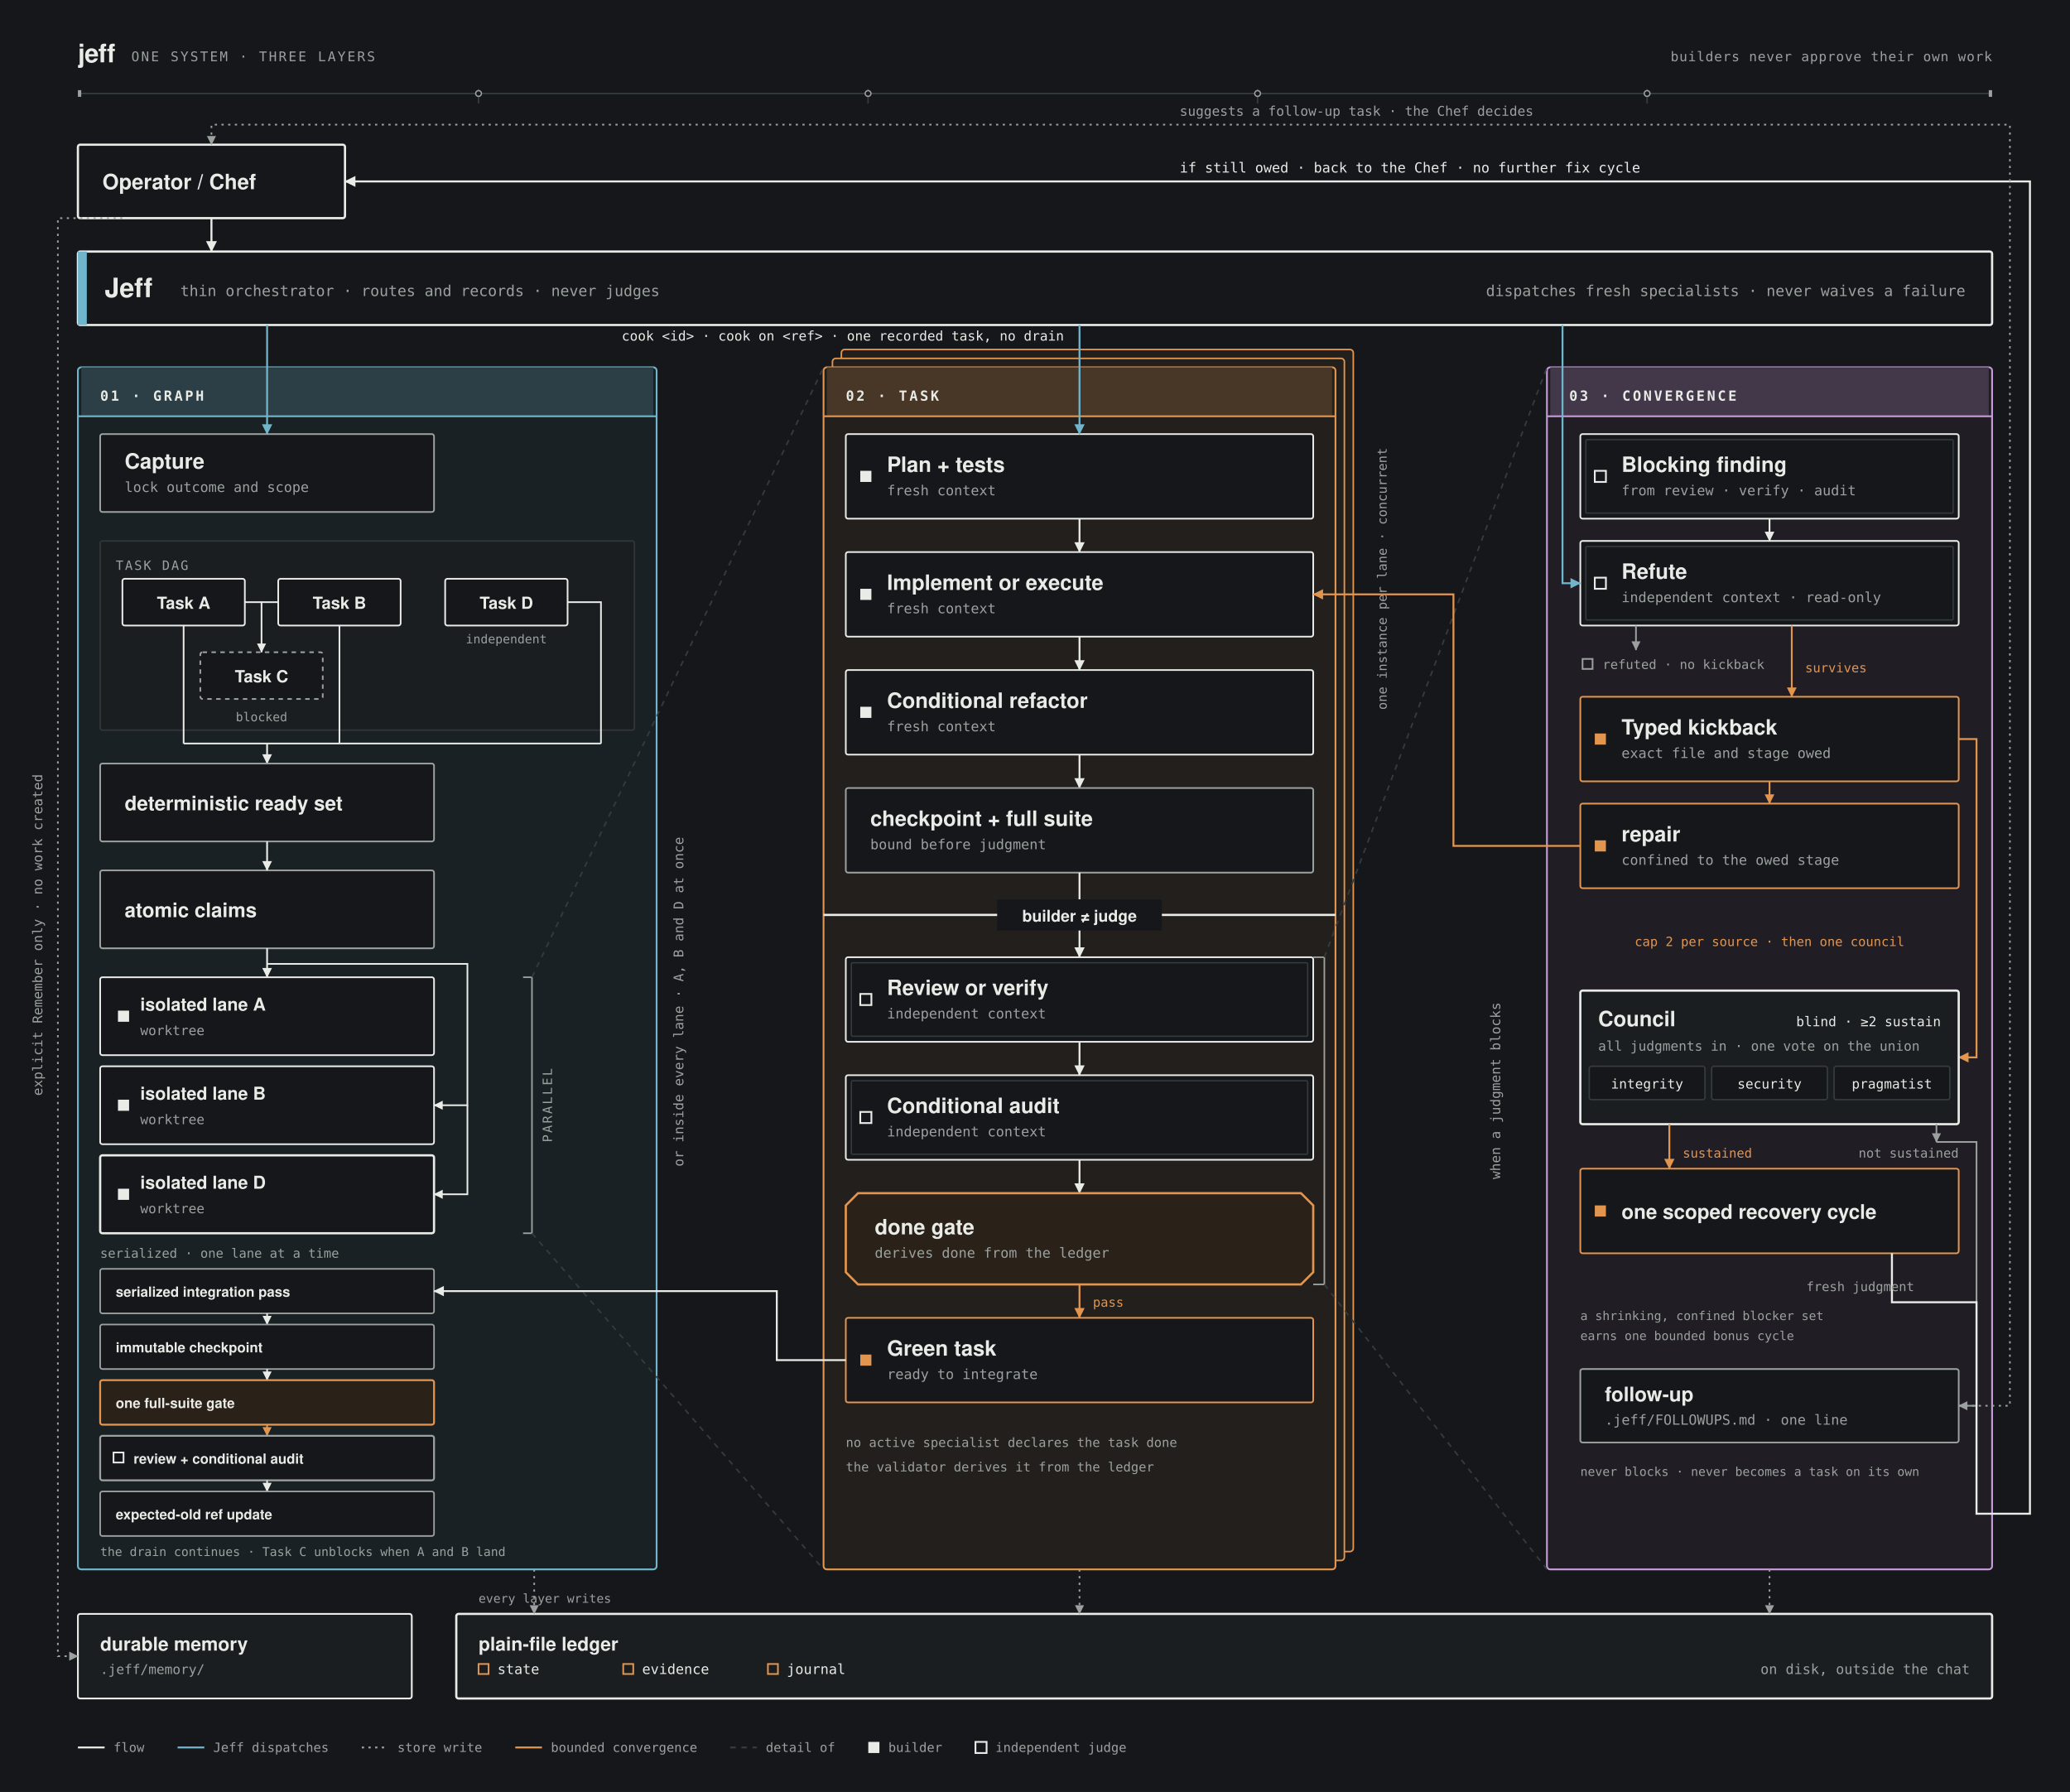
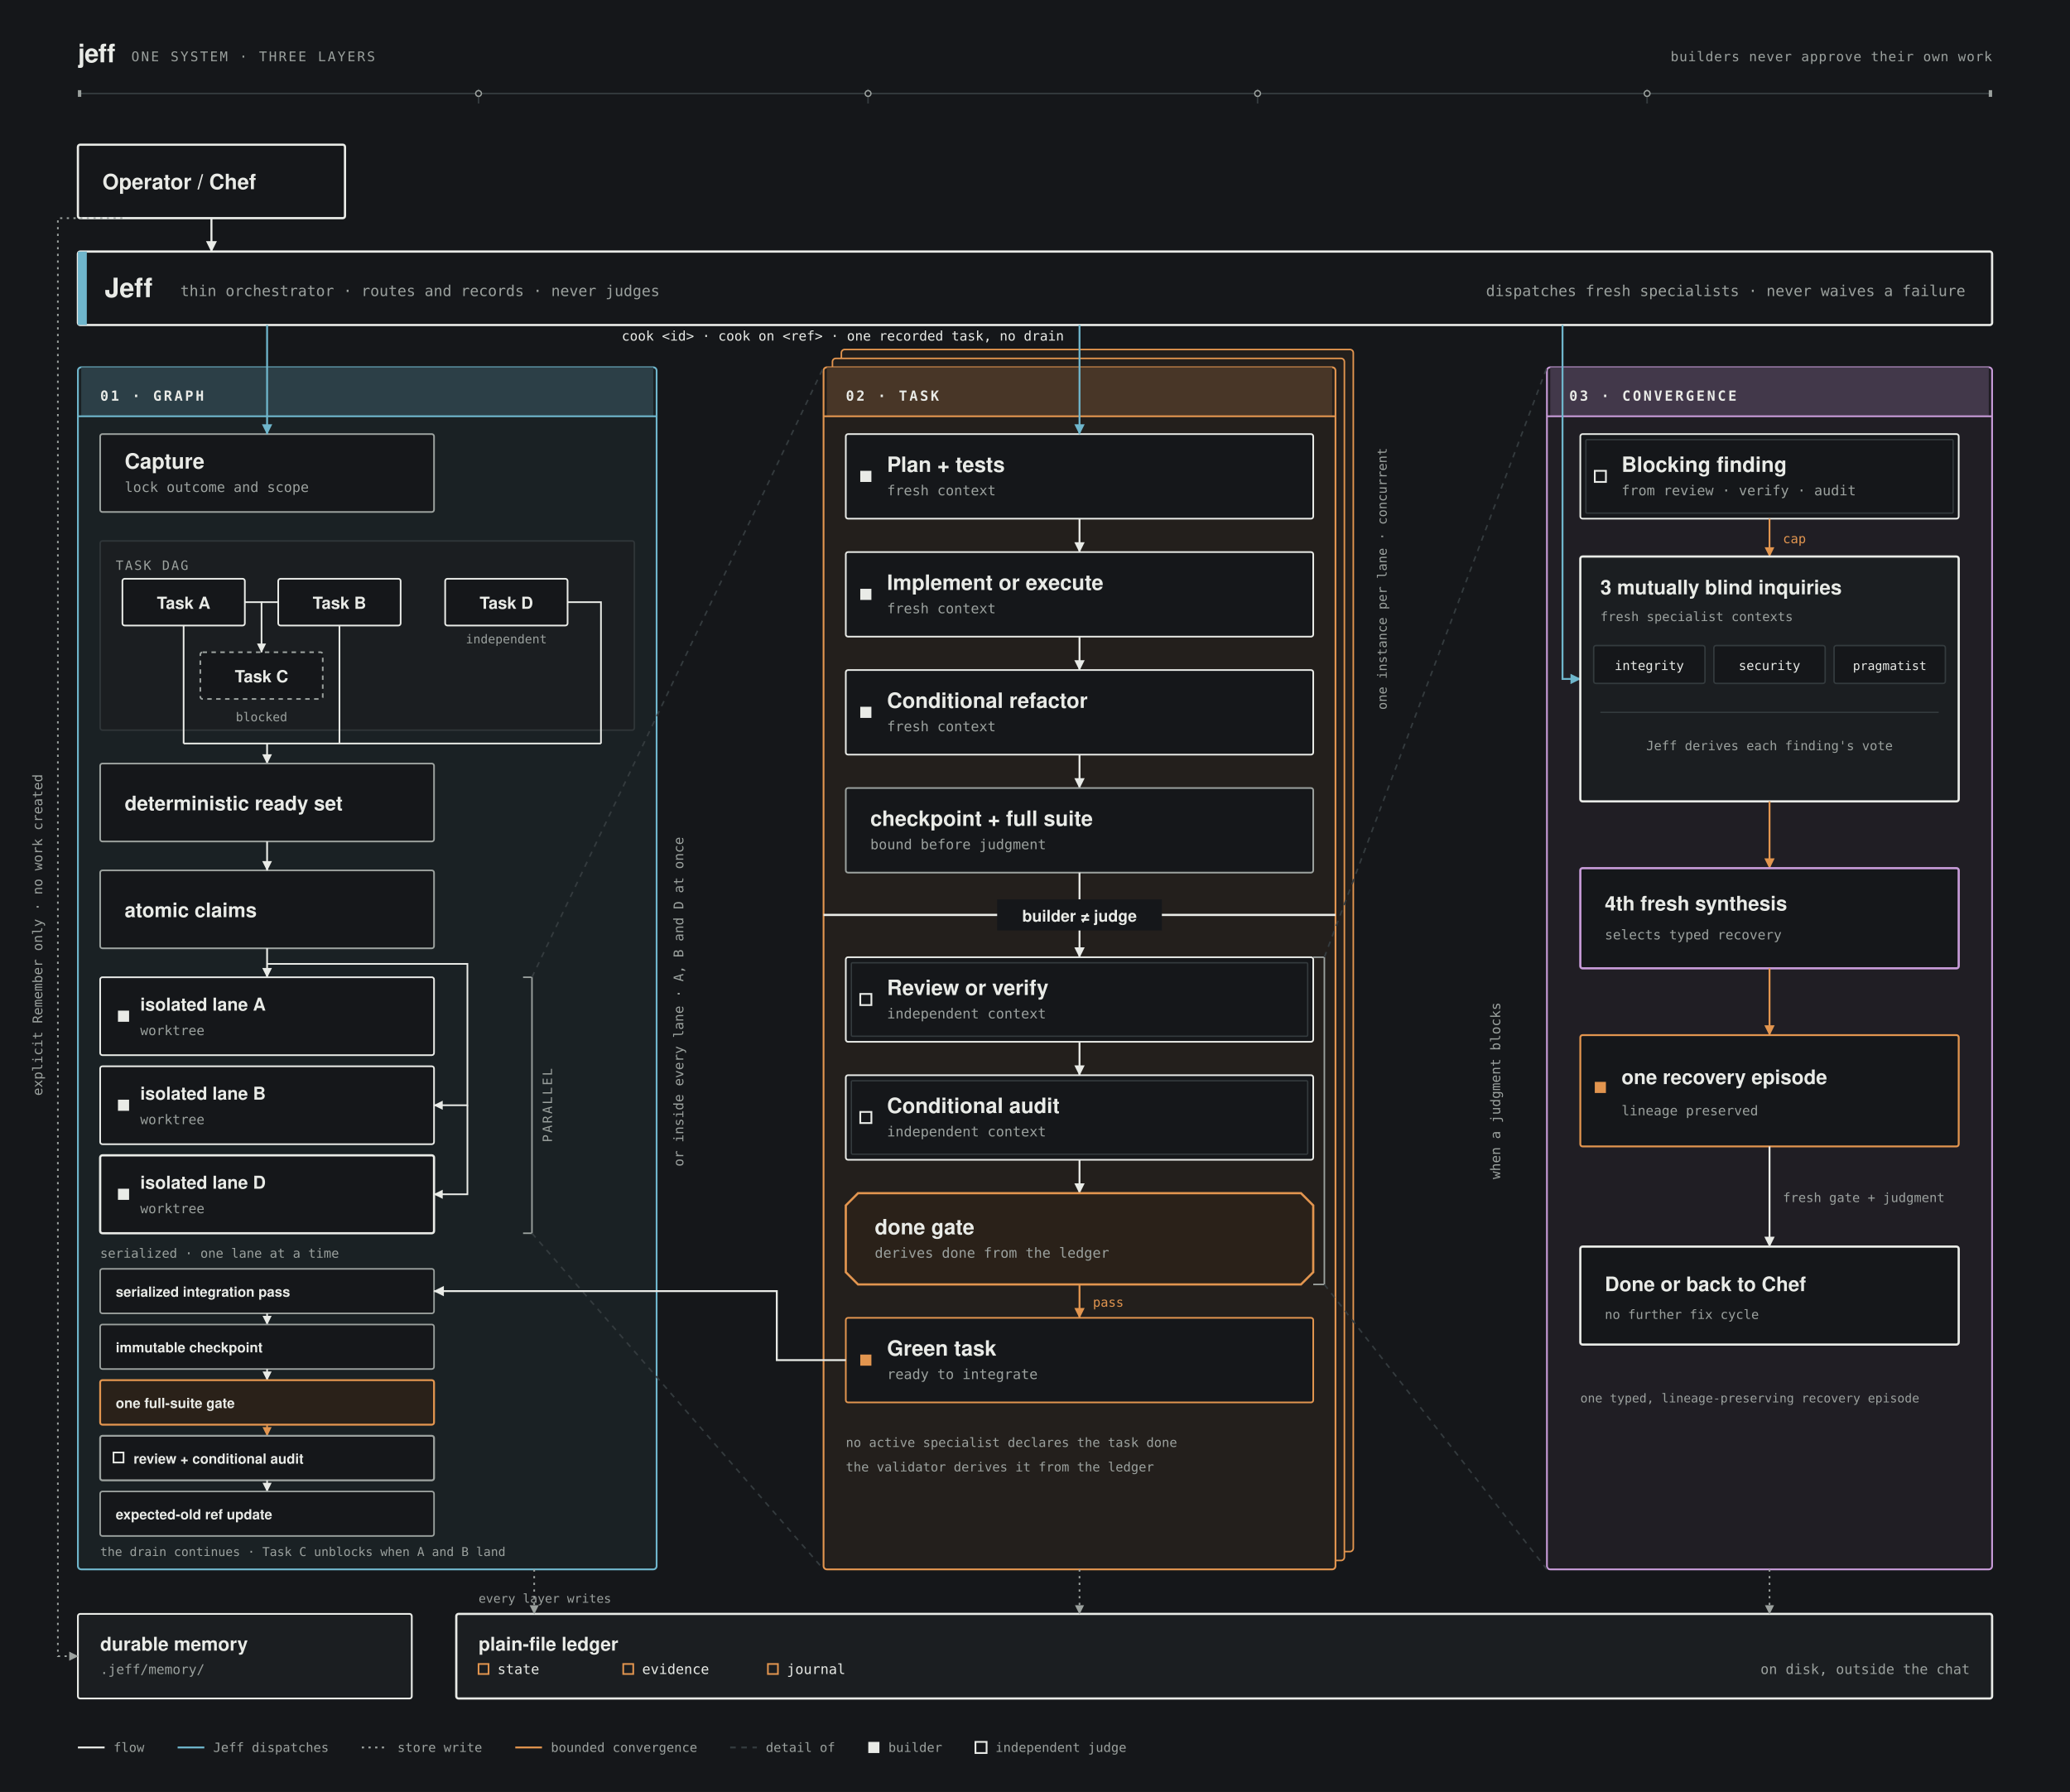
- <svg xmlns="http://www.w3.org/2000/svg" width="1860" height="1610" viewBox="0 0 1860 1610" role="img" aria-label="jeff, one system in three layers. Left: the graph layer drains a task DAG (A and B unblock C, D independent) into a deterministic ready set, atomic claims and three isolated worktree lanes, then a serialized integration pass, immutable checkpoint, one full-suite gate, review with conditional audit and an expected-old ref update. Middle, shown as a detail of one lane: the task loop runs plan and tests, implement or execute, conditional refactor, a checkpoint-bound full suite, then review or verify and conditional audit across the builder-judge boundary, into a done gate and a green task. Right, shown as a detail of the judgment stations: a contested blocking finding is refuted, survivors become a typed kickback and a confined repair, two kickbacks per source arm one blind council, and a sustained finding earns one scoped recovery cycle before fresh judgment either completes the task or returns unresolved work to the operator. Jeff routes every layer, the plain-file ledger records every layer, and durable memory is written only on an explicit Remember.">
+ <svg xmlns="http://www.w3.org/2000/svg" width="1860" height="1610" viewBox="0 0 1860 1610" role="img" aria-label="jeff, one system in three layers. Left: the graph layer drains a task DAG (A and B unblock C, D independent) into a deterministic ready set, atomic claims and three isolated worktree lanes, then a serialized integration pass, immutable checkpoint, one full-suite gate, review with conditional audit and an expected-old ref update. Middle, shown as a detail of one lane: the task loop runs plan and tests, implement or execute, conditional refactor, a checkpoint-bound full suite, then review or verify and conditional audit across the builder-judge boundary, into a done gate and a green task. Right, shown as a detail of the judgment stations: a cap dispatches three mutually blind inquiry specialists, Jeff deterministically derives each finding's vote result, a fourth fresh synthesis specialist selects typed recovery, and one lineage-preserving recovery episode returns through a fresh gate and judgment before done or return to the Chef. Jeff routes every layer, the plain-file ledger records every layer, and durable memory is written only on an explicit Remember.">
  <defs>
    <marker id="a-ink" viewBox="0 0 10 10" refX="8.5" refY="5" markerWidth="6.5" markerHeight="6.5" orient="auto-start-reverse">
      <path d="M0.5 0.8 L9 5 L0.5 9.2 Z" fill="#E9EBE7" />
    </marker>
    <marker id="a-steel" viewBox="0 0 10 10" refX="8.5" refY="5" markerWidth="6.5" markerHeight="6.5" orient="auto-start-reverse">
      <path d="M0.5 0.8 L9 5 L0.5 9.2 Z" fill="#9BA19E" />
    </marker>
    <marker id="a-acc" viewBox="0 0 10 10" refX="8.5" refY="5" markerWidth="6.5" markerHeight="6.5" orient="auto-start-reverse">
      <path d="M0.5 0.8 L9 5 L0.5 9.2 Z" fill="#E2954F" />
    </marker>
  </defs>
  <rect width="1860" height="1610" fill="#15171A" />
  <defs>
    <marker id="a-disp" viewBox="0 0 10 10" refX="8.5" refY="5" markerWidth="6.5" markerHeight="6.5" orient="auto-start-reverse">
      <path d="M0.5 0.8 L9 5 L0.5 9.2 Z" fill="#6FB6CC" />
    </marker>
  </defs>
  <text x="70" y="56" font-family="'Helvetica Neue', Helvetica, Arial, sans-serif" font-size="23" fill="#E9EBE7" font-weight="700" letter-spacing="-0.4">jeff</text>
  <text x="118" y="55" font-family="ui-monospace, 'SF Mono', Menlo, Consolas, 'DejaVu Sans Mono', monospace" font-size="12" fill="#9BA19E" letter-spacing="1.6">ONE SYSTEM · THREE LAYERS</text>
  <text x="1790" y="55" font-family="ui-monospace, 'SF Mono', Menlo, Consolas, 'DejaVu Sans Mono', monospace" font-size="12" fill="#9BA19E" letter-spacing="0.6" text-anchor="end">builders never approve their own work</text>
  <path d="M70 84 L1790 84" fill="none" stroke="#343B3E" stroke-width="1.4" />
  <rect x="70" y="81" width="3" height="6" fill="#9BA19E" />
  <rect x="1787" y="81" width="3" height="6" fill="#9BA19E" />
  <path d="M430 80 L430 93" fill="none" stroke="#343B3E" stroke-width="1.4" />
  <circle cx="430" cy="84" r="2.6" fill="#15171A" stroke="#9BA19E" stroke-width="1.2" />
  <path d="M780 80 L780 93" fill="none" stroke="#343B3E" stroke-width="1.4" />
  <circle cx="780" cy="84" r="2.6" fill="#15171A" stroke="#9BA19E" stroke-width="1.2" />
  <path d="M1130 80 L1130 93" fill="none" stroke="#343B3E" stroke-width="1.4" />
  <circle cx="1130" cy="84" r="2.6" fill="#15171A" stroke="#9BA19E" stroke-width="1.2" />
  <path d="M1480 80 L1480 93" fill="none" stroke="#343B3E" stroke-width="1.4" />
  <circle cx="1480" cy="84" r="2.6" fill="#15171A" stroke="#9BA19E" stroke-width="1.2" />
  <rect x="756" y="314" width="460" height="1080" rx="3" fill="#231F1C" stroke="#E2954F" stroke-width="1.4" />
  <rect x="748" y="322" width="460" height="1080" rx="3" fill="#231F1C" stroke="#E2954F" stroke-width="1.4" />
  <rect x="70" y="330" width="520" height="1080" rx="3" fill="#1A2124" stroke="#6FB6CC" stroke-width="1.6" />
  <path d="M73 330 H587 V374 H73 Z" fill="#2C3F47" />
  <text x="90" y="360" font-family="ui-monospace, 'SF Mono', Menlo, Consolas, 'DejaVu Sans Mono', monospace" font-size="12.5" fill="#E9EBE7" font-weight="600" letter-spacing="2">01  ·  GRAPH</text>
  <path d="M70 374 L590 374" fill="none" stroke="#6FB6CC" stroke-width="1.6" />
  <rect x="740" y="330" width="460" height="1080" rx="3" fill="#231F1C" stroke="#E2954F" stroke-width="1.6" />
  <path d="M743 330 H1197 V374 H743 Z" fill="#483627" />
  <text x="760" y="360" font-family="ui-monospace, 'SF Mono', Menlo, Consolas, 'DejaVu Sans Mono', monospace" font-size="12.5" fill="#E9EBE7" font-weight="600" letter-spacing="2">02  ·  TASK</text>
  <path d="M740 374 L1200 374" fill="none" stroke="#E2954F" stroke-width="1.6" />
  <rect x="1390" y="330" width="400" height="1080" rx="3" fill="#201E24" stroke="#C79BD8" stroke-width="1.6" />
  <path d="M1393 330 H1787 V374 H1393 Z" fill="#42384A" />
  <text x="1410" y="360" font-family="ui-monospace, 'SF Mono', Menlo, Consolas, 'DejaVu Sans Mono', monospace" font-size="12.5" fill="#E9EBE7" font-weight="600" letter-spacing="2">03  ·  CONVERGENCE</text>
  <path d="M1390 374 L1790 374" fill="none" stroke="#C79BD8" stroke-width="1.6" />
  <rect x="70" y="130" width="240" height="66" rx="2" fill="#15171A" stroke="#E9EBE7" stroke-width="2" />
  <text x="92" y="170" font-family="'Helvetica Neue', Helvetica, Arial, sans-serif" font-size="19" fill="#E9EBE7" font-weight="600">Operator / Chef</text>
  <rect x="70" y="226" width="1720" height="66" rx="2" fill="#15171A" stroke="#E9EBE7" stroke-width="2" />
  <rect x="70" y="226" width="8" height="66" fill="#6FB6CC" />
  <text x="94" y="267" font-family="'Helvetica Neue', Helvetica, Arial, sans-serif" font-size="24" fill="#E9EBE7" font-weight="700">Jeff</text>
  <text x="162" y="266" font-family="ui-monospace, 'SF Mono', Menlo, Consolas, 'DejaVu Sans Mono', monospace" font-size="13.5" fill="#9BA19E">thin orchestrator · routes and records · never judges</text>
  <text x="1766" y="266" font-family="ui-monospace, 'SF Mono', Menlo, Consolas, 'DejaVu Sans Mono', monospace" font-size="13.5" fill="#9BA19E" text-anchor="end">dispatches fresh specialists · never waives a failure</text>
  <path d="M190 196 L190 226" fill="none" stroke="#E9EBE7" stroke-width="1.8" marker-end="url(#a-ink)" />
  <rect x="90" y="390" width="300" height="70" rx="2" fill="#15171A" stroke="#9BA19E" stroke-width="1.5" />
  <text x="112" y="421" font-family="'Helvetica Neue', Helvetica, Arial, sans-serif" font-size="19" fill="#E9EBE7" font-weight="600">Capture</text>
  <text x="112" y="442" font-family="ui-monospace, 'SF Mono', Menlo, Consolas, 'DejaVu Sans Mono', monospace" font-size="12.5" fill="#9BA19E">lock outcome and scope</text>
  <path d="M240 292 L240 390" fill="none" stroke="#6FB6CC" stroke-width="1.7" marker-end="url(#a-disp)" />
  <rect x="90" y="486" width="480" height="170" rx="2" fill="#1B1E21" stroke="#2F3538" stroke-width="1.4" />
  <text x="104" y="512" font-family="ui-monospace, 'SF Mono', Menlo, Consolas, 'DejaVu Sans Mono', monospace" font-size="11.5" fill="#9BA19E" letter-spacing="1.4">TASK DAG</text>
  <rect x="110" y="520" width="110" height="42" rx="2" fill="#15171A" stroke="#E9EBE7" stroke-width="1.5" />
  <text x="165" y="547" font-family="'Helvetica Neue', Helvetica, Arial, sans-serif" font-size="15" fill="#E9EBE7" font-weight="600" text-anchor="middle">Task A</text>
  <rect x="250" y="520" width="110" height="42" rx="2" fill="#15171A" stroke="#E9EBE7" stroke-width="1.5" />
  <text x="305" y="547" font-family="'Helvetica Neue', Helvetica, Arial, sans-serif" font-size="15" fill="#E9EBE7" font-weight="600" text-anchor="middle">Task B</text>
  <rect x="180" y="586" width="110" height="42" rx="2" fill="#15171A" stroke="#9BA19E" stroke-width="1.5" stroke-dasharray="4 4" />
  <text x="235" y="613" font-family="'Helvetica Neue', Helvetica, Arial, sans-serif" font-size="15" fill="#E9EBE7" font-weight="600" text-anchor="middle">Task C</text>
  <rect x="400" y="520" width="110" height="42" rx="2" fill="#15171A" stroke="#E9EBE7" stroke-width="1.5" />
  <text x="455" y="547" font-family="'Helvetica Neue', Helvetica, Arial, sans-serif" font-size="15" fill="#E9EBE7" font-weight="600" text-anchor="middle">Task D</text>
  <text x="455" y="578" font-family="ui-monospace, 'SF Mono', Menlo, Consolas, 'DejaVu Sans Mono', monospace" font-size="11" fill="#9BA19E" text-anchor="middle">independent</text>
  <text x="235" y="648" font-family="ui-monospace, 'SF Mono', Menlo, Consolas, 'DejaVu Sans Mono', monospace" font-size="11" fill="#9BA19E" text-anchor="middle">blocked</text>
  <path d="M220 541 L235 541 L235 586" fill="none" stroke="#E9EBE7" stroke-width="1.5" marker-end="url(#a-ink)" />
  <path d="M250 541 L235 541" fill="none" stroke="#E9EBE7" stroke-width="1.5" />
  <path d="M165 562 L165 668" fill="none" stroke="#E9EBE7" stroke-width="1.5" />
  <path d="M305 562 L305 668" fill="none" stroke="#E9EBE7" stroke-width="1.5" />
  <path d="M510 541 L540 541 L540 668" fill="none" stroke="#E9EBE7" stroke-width="1.5" />
  <path d="M165 668 L540 668" fill="none" stroke="#E9EBE7" stroke-width="1.5" />
  <path d="M240 668 L240 686" fill="none" stroke="#E9EBE7" stroke-width="1.6" marker-end="url(#a-ink)" />
  <rect x="90" y="686" width="300" height="70" rx="2" fill="#15171A" stroke="#9BA19E" stroke-width="1.5" />
  <text x="112" y="728" font-family="'Helvetica Neue', Helvetica, Arial, sans-serif" font-size="18" fill="#E9EBE7" font-weight="600">deterministic ready set</text>
  <rect x="90" y="782" width="300" height="70" rx="2" fill="#15171A" stroke="#9BA19E" stroke-width="1.5" />
  <text x="112" y="824" font-family="'Helvetica Neue', Helvetica, Arial, sans-serif" font-size="18" fill="#E9EBE7" font-weight="600">atomic claims</text>
  <path d="M240 756 L240 782" fill="none" stroke="#E9EBE7" stroke-width="1.6" marker-end="url(#a-ink)" />
  <rect x="90" y="878" width="300" height="70" rx="2" fill="#15171A" stroke="#E9EBE7" stroke-width="1.5" />
  <rect x="106" y="908" width="10" height="10" fill="#E9EBE7" />
  <text x="126" y="908" font-family="'Helvetica Neue', Helvetica, Arial, sans-serif" font-size="16" fill="#E9EBE7" font-weight="600">isolated lane A</text>
  <text x="126" y="930" font-family="ui-monospace, 'SF Mono', Menlo, Consolas, 'DejaVu Sans Mono', monospace" font-size="12" fill="#9BA19E">worktree</text>
  <rect x="90" y="958" width="300" height="70" rx="2" fill="#15171A" stroke="#E9EBE7" stroke-width="1.5" />
  <rect x="106" y="988" width="10" height="10" fill="#E9EBE7" />
  <text x="126" y="988" font-family="'Helvetica Neue', Helvetica, Arial, sans-serif" font-size="16" fill="#E9EBE7" font-weight="600">isolated lane B</text>
  <text x="126" y="1010" font-family="ui-monospace, 'SF Mono', Menlo, Consolas, 'DejaVu Sans Mono', monospace" font-size="12" fill="#9BA19E">worktree</text>
  <rect x="90" y="1038" width="300" height="70" rx="2" fill="#15171A" stroke="#E9EBE7" stroke-width="2" />
  <rect x="106" y="1068" width="10" height="10" fill="#E9EBE7" />
  <text x="126" y="1068" font-family="'Helvetica Neue', Helvetica, Arial, sans-serif" font-size="16" fill="#E9EBE7" font-weight="600">isolated lane D</text>
  <text x="126" y="1090" font-family="ui-monospace, 'SF Mono', Menlo, Consolas, 'DejaVu Sans Mono', monospace" font-size="12" fill="#9BA19E">worktree</text>
  <path d="M240 852 L240 878" fill="none" stroke="#E9EBE7" stroke-width="1.6" marker-end="url(#a-ink)" />
  <path d="M240 866 L420 866 L420 993 L390 993" fill="none" stroke="#E9EBE7" stroke-width="1.5" marker-end="url(#a-ink)" />
  <path d="M420 993 L420 1073 L390 1073" fill="none" stroke="#E9EBE7" stroke-width="1.5" marker-end="url(#a-ink)" />
  <path d="M470 878 L478 878 L478 1108 L470 1108" fill="none" stroke="#9BA19E" stroke-width="1.4" />
  <text x="496" y="993" font-family="ui-monospace, 'SF Mono', Menlo, Consolas, 'DejaVu Sans Mono', monospace" font-size="11.5" fill="#9BA19E" letter-spacing="1.6" text-anchor="middle" transform="rotate(-90 496 993)">PARALLEL</text>
  <text x="90" y="1130" font-family="ui-monospace, 'SF Mono', Menlo, Consolas, 'DejaVu Sans Mono', monospace" font-size="11.5" fill="#9BA19E">serialized · one lane at a time</text>
  <rect x="90" y="1140" width="300" height="40" rx="2" fill="#15171A" stroke="#9BA19E" stroke-width="1.4" />
  <text x="104" y="1165" font-family="'Helvetica Neue', Helvetica, Arial, sans-serif" font-size="12.5" fill="#E9EBE7" font-weight="600">serialized integration pass</text>
  <path d="M240 1180 L240 1190" fill="none" stroke="#E9EBE7" stroke-width="1.5" marker-end="url(#a-ink)" />
  <rect x="90" y="1190" width="300" height="40" rx="2" fill="#15171A" stroke="#9BA19E" stroke-width="1.4" />
  <text x="104" y="1215" font-family="'Helvetica Neue', Helvetica, Arial, sans-serif" font-size="12.5" fill="#E9EBE7" font-weight="600">immutable checkpoint</text>
  <path d="M240 1230 L240 1240" fill="none" stroke="#E9EBE7" stroke-width="1.5" marker-end="url(#a-ink)" />
  <rect x="90" y="1240" width="300" height="40" rx="2" fill="#2A2119" stroke="#E2954F" stroke-width="1.7" />
  <text x="104" y="1265" font-family="'Helvetica Neue', Helvetica, Arial, sans-serif" font-size="12.5" fill="#E9EBE7" font-weight="600">one full-suite gate</text>
  <path d="M240 1280 L240 1290" fill="none" stroke="#E2954F" stroke-width="1.5" marker-end="url(#a-acc)" />
  <rect x="90" y="1290" width="300" height="40" rx="2" fill="#15171A" stroke="#9BA19E" stroke-width="1.7" />
  <rect x="102" y="1305" width="9" height="9" fill="none" stroke="#E9EBE7" stroke-width="1.5" />
  <text x="120" y="1315" font-family="'Helvetica Neue', Helvetica, Arial, sans-serif" font-size="12.5" fill="#E9EBE7" font-weight="600">review + conditional audit</text>
  <path d="M240 1330 L240 1340" fill="none" stroke="#E9EBE7" stroke-width="1.5" marker-end="url(#a-ink)" />
  <rect x="90" y="1340" width="300" height="40" rx="2" fill="#15171A" stroke="#9BA19E" stroke-width="1.4" />
  <text x="104" y="1365" font-family="'Helvetica Neue', Helvetica, Arial, sans-serif" font-size="12.5" fill="#E9EBE7" font-weight="600">expected-old ref update</text>
  <text x="90" y="1398" font-family="ui-monospace, 'SF Mono', Menlo, Consolas, 'DejaVu Sans Mono', monospace" font-size="11" fill="#9BA19E">the drain continues · Task C unblocks when A and B land</text>
  <path d="M478 878 L740 330" fill="none" stroke="#343B3E" stroke-width="1.4" stroke-dasharray="5 5" />
  <path d="M478 1108 L740 1410" fill="none" stroke="#343B3E" stroke-width="1.4" stroke-dasharray="5 5" />
  <text x="614" y="900" font-family="ui-monospace, 'SF Mono', Menlo, Consolas, 'DejaVu Sans Mono', monospace" font-size="12" fill="#9BA19E" text-anchor="middle" transform="rotate(-90 614 900)">or inside every lane · A, B and D at once</text>
  <text x="1246" y="520" font-family="ui-monospace, 'SF Mono', Menlo, Consolas, 'DejaVu Sans Mono', monospace" font-size="11.5" fill="#9BA19E" text-anchor="middle" transform="rotate(-90 1246 520)">one instance per lane · concurrent</text>
  <rect x="760" y="390" width="420" height="76" rx="2" fill="#15171A" stroke="#E9EBE7" stroke-width="1.5" />
  <rect x="773" y="423" width="10" height="10" fill="#E9EBE7" />
  <text x="797" y="424" font-family="'Helvetica Neue', Helvetica, Arial, sans-serif" font-size="19" fill="#E9EBE7" font-weight="600">Plan + tests</text>
  <text x="797" y="445" font-family="ui-monospace, 'SF Mono', Menlo, Consolas, 'DejaVu Sans Mono', monospace" font-size="12.5" fill="#9BA19E">fresh context</text>
  <path d="M970 466 L970 496" fill="none" stroke="#E9EBE7" stroke-width="1.7" marker-end="url(#a-ink)" />
  <rect x="760" y="496" width="420" height="76" rx="2" fill="#15171A" stroke="#E9EBE7" stroke-width="1.5" />
  <rect x="773" y="529" width="10" height="10" fill="#E9EBE7" />
  <text x="797" y="530" font-family="'Helvetica Neue', Helvetica, Arial, sans-serif" font-size="19" fill="#E9EBE7" font-weight="600">Implement or execute</text>
  <text x="797" y="551" font-family="ui-monospace, 'SF Mono', Menlo, Consolas, 'DejaVu Sans Mono', monospace" font-size="12.5" fill="#9BA19E">fresh context</text>
  <path d="M970 572 L970 602" fill="none" stroke="#E9EBE7" stroke-width="1.7" marker-end="url(#a-ink)" />
  <rect x="760" y="602" width="420" height="76" rx="2" fill="#15171A" stroke="#E9EBE7" stroke-width="1.5" />
  <rect x="773" y="635" width="10" height="10" fill="#E9EBE7" />
  <text x="797" y="636" font-family="'Helvetica Neue', Helvetica, Arial, sans-serif" font-size="19" fill="#E9EBE7" font-weight="600">Conditional refactor</text>
  <text x="797" y="657" font-family="ui-monospace, 'SF Mono', Menlo, Consolas, 'DejaVu Sans Mono', monospace" font-size="12.5" fill="#9BA19E">fresh context</text>
  <path d="M970 678 L970 708" fill="none" stroke="#E9EBE7" stroke-width="1.7" marker-end="url(#a-ink)" />
  <rect x="760" y="708" width="420" height="76" rx="2" fill="#15171A" stroke="#9BA19E" stroke-width="1.5" />
  <text x="782" y="742" font-family="'Helvetica Neue', Helvetica, Arial, sans-serif" font-size="19" fill="#E9EBE7" font-weight="600">checkpoint + full suite</text>
  <text x="782" y="763" font-family="ui-monospace, 'SF Mono', Menlo, Consolas, 'DejaVu Sans Mono', monospace" font-size="12.5" fill="#9BA19E">bound before judgment</text>
  <path d="M970 784 L970 860" fill="none" stroke="#E9EBE7" stroke-width="1.7" marker-end="url(#a-ink)" />
  <rect x="760" y="860" width="420" height="76" rx="2" fill="#15171A" stroke="#E9EBE7" stroke-width="1.5" />
  <rect x="765" y="865" width="410" height="66" rx="1" fill="none" stroke="#343B3E" stroke-width="1.2" />
  <rect x="773" y="893" width="10" height="10" fill="none" stroke="#E9EBE7" stroke-width="1.6" />
  <text x="797" y="894" font-family="'Helvetica Neue', Helvetica, Arial, sans-serif" font-size="19" fill="#E9EBE7" font-weight="600">Review or verify</text>
  <text x="797" y="915" font-family="ui-monospace, 'SF Mono', Menlo, Consolas, 'DejaVu Sans Mono', monospace" font-size="12.5" fill="#9BA19E">independent context</text>
  <path d="M970 936 L970 966" fill="none" stroke="#E9EBE7" stroke-width="1.7" marker-end="url(#a-ink)" />
  <rect x="760" y="966" width="420" height="76" rx="2" fill="#15171A" stroke="#E9EBE7" stroke-width="1.5" />
  <rect x="765" y="971" width="410" height="66" rx="1" fill="none" stroke="#343B3E" stroke-width="1.2" />
  <rect x="773" y="999" width="10" height="10" fill="none" stroke="#E9EBE7" stroke-width="1.6" />
  <text x="797" y="1000" font-family="'Helvetica Neue', Helvetica, Arial, sans-serif" font-size="19" fill="#E9EBE7" font-weight="600">Conditional audit</text>
  <text x="797" y="1021" font-family="ui-monospace, 'SF Mono', Menlo, Consolas, 'DejaVu Sans Mono', monospace" font-size="12.5" fill="#9BA19E">independent context</text>
  <path d="M970 1042 L970 1072" fill="none" stroke="#E9EBE7" stroke-width="1.7" marker-end="url(#a-ink)" />
  <path d="M771 1072 H1169 L1180 1083 V1143 L1169 1154 H771 L760 1143 V1083 Z" fill="#2A2119" stroke="#E2954F" stroke-width="2" />
  <text x="786" y="1109" font-family="'Helvetica Neue', Helvetica, Arial, sans-serif" font-size="19" fill="#E9EBE7" font-weight="600">done gate</text>
  <text x="786" y="1130" font-family="ui-monospace, 'SF Mono', Menlo, Consolas, 'DejaVu Sans Mono', monospace" font-size="12.5" fill="#9BA19E">derives done from the ledger</text>
  <path d="M970 1154 L970 1184" fill="none" stroke="#E2954F" stroke-width="1.7" marker-end="url(#a-acc)" />
  <rect x="760" y="1184" width="420" height="76" rx="2" fill="#15171A" stroke="#E2954F" stroke-width="1.5" />
  <rect x="773" y="1217" width="10" height="10" fill="#E2954F" />
  <text x="797" y="1218" font-family="'Helvetica Neue', Helvetica, Arial, sans-serif" font-size="19" fill="#E9EBE7" font-weight="600">Green task</text>
  <text x="797" y="1239" font-family="ui-monospace, 'SF Mono', Menlo, Consolas, 'DejaVu Sans Mono', monospace" font-size="12.5" fill="#9BA19E">ready to integrate</text>
  <text x="982" y="1174" font-family="ui-monospace, 'SF Mono', Menlo, Consolas, 'DejaVu Sans Mono', monospace" font-size="11.5" fill="#E2954F">pass</text>
  <path d="M970 292 L970 390" fill="none" stroke="#6FB6CC" stroke-width="1.7" marker-end="url(#a-disp)" />
  <text x="956" y="306" font-family="ui-monospace, 'SF Mono', Menlo, Consolas, 'DejaVu Sans Mono', monospace" font-size="12" fill="#E9EBE7" text-anchor="end">cook &lt;id&gt; · cook on &lt;ref&gt; · one recorded task, no drain</text>
  <path d="M740 822 L1200 822" fill="none" stroke="#E9EBE7" stroke-width="2" />
  <rect x="896" y="808" width="148" height="28" fill="#15171A" />
  <text x="970" y="828" font-family="'Helvetica Neue', Helvetica, Arial, sans-serif" font-size="14.5" fill="#E9EBE7" font-weight="700" text-anchor="middle">builder ≠ judge</text>
  <text x="760" y="1300" font-family="ui-monospace, 'SF Mono', Menlo, Consolas, 'DejaVu Sans Mono', monospace" font-size="11.5" fill="#9BA19E">no active specialist declares the task done</text>
  <text x="760" y="1322" font-family="ui-monospace, 'SF Mono', Menlo, Consolas, 'DejaVu Sans Mono', monospace" font-size="11.5" fill="#9BA19E">the validator derives it from the ledger</text>
  <path d="M760 1222 L698 1222 L698 1160 L390 1160" fill="none" stroke="#E9EBE7" stroke-width="1.7" marker-end="url(#a-ink)" />
  <path d="M1190 860 L1190 1154" fill="none" stroke="#9BA19E" stroke-width="1.4" />
  <path d="M1190 860 L1180 860" fill="none" stroke="#9BA19E" stroke-width="1.4" />
  <path d="M1190 1154 L1180 1154" fill="none" stroke="#9BA19E" stroke-width="1.4" />
  <path d="M1190 860 L1390 330" fill="none" stroke="#343B3E" stroke-width="1.4" stroke-dasharray="5 5" />
  <path d="M1190 1154 L1390 1410" fill="none" stroke="#343B3E" stroke-width="1.4" stroke-dasharray="5 5" />
  <text x="1348" y="980" font-family="ui-monospace, 'SF Mono', Menlo, Consolas, 'DejaVu Sans Mono', monospace" font-size="12" fill="#9BA19E" text-anchor="middle" transform="rotate(-90 1348 980)">when a judgment blocks</text>
  <rect x="1420" y="390" width="340" height="76" rx="2" fill="#15171A" stroke="#E9EBE7" stroke-width="1.5" />
  <rect x="1425" y="395" width="330" height="66" rx="1" fill="none" stroke="#343B3E" stroke-width="1.2" />
  <rect x="1433" y="423" width="10" height="10" fill="none" stroke="#E9EBE7" stroke-width="1.6" />
  <text x="1457" y="424" font-family="'Helvetica Neue', Helvetica, Arial, sans-serif" font-size="19" fill="#E9EBE7" font-weight="600">Blocking finding</text>
  <text x="1457" y="445" font-family="ui-monospace, 'SF Mono', Menlo, Consolas, 'DejaVu Sans Mono', monospace" font-size="12.5" fill="#9BA19E">from review · verify · audit</text>
-   <rect x="1420" y="486" width="340" height="76" rx="2" fill="#15171A" stroke="#E9EBE7" stroke-width="1.5" />
-   <rect x="1425" y="491" width="330" height="66" rx="1" fill="none" stroke="#343B3E" stroke-width="1.2" />
-   <rect x="1433" y="519" width="10" height="10" fill="none" stroke="#E9EBE7" stroke-width="1.6" />
-   <text x="1457" y="520" font-family="'Helvetica Neue', Helvetica, Arial, sans-serif" font-size="19" fill="#E9EBE7" font-weight="600">Refute</text>
-   <text x="1457" y="541" font-family="ui-monospace, 'SF Mono', Menlo, Consolas, 'DejaVu Sans Mono', monospace" font-size="12.5" fill="#9BA19E">independent context · read-only</text>
-   <path d="M1590 466 L1590 486" fill="none" stroke="#E9EBE7" stroke-width="1.6" marker-end="url(#a-ink)" />
-   <path d="M1404 292 L1404 524 L1420 524" fill="none" stroke="#6FB6CC" stroke-width="1.7" marker-end="url(#a-disp)" />
-   <path d="M1470 562 L1470 584" fill="none" stroke="#9BA19E" stroke-width="1.5" marker-end="url(#a-steel)" />
-   <rect x="1422" y="592" width="9" height="9" fill="none" stroke="#9BA19E" stroke-width="1.5" />
-   <text x="1440" y="601" font-family="ui-monospace, 'SF Mono', Menlo, Consolas, 'DejaVu Sans Mono', monospace" font-size="11.5" fill="#9BA19E">refuted · no kickback</text>
-   <rect x="1420" y="626" width="340" height="76" rx="2" fill="#15171A" stroke="#E2954F" stroke-width="1.5" />
-   <rect x="1433" y="659" width="10" height="10" fill="#E2954F" />
-   <text x="1457" y="660" font-family="'Helvetica Neue', Helvetica, Arial, sans-serif" font-size="19" fill="#E9EBE7" font-weight="600">Typed kickback</text>
-   <text x="1457" y="681" font-family="ui-monospace, 'SF Mono', Menlo, Consolas, 'DejaVu Sans Mono', monospace" font-size="12.5" fill="#9BA19E">exact file and stage owed</text>
-   <path d="M1610 562 L1610 626" fill="none" stroke="#E2954F" stroke-width="1.6" marker-end="url(#a-acc)" />
-   <text x="1622" y="604" font-family="ui-monospace, 'SF Mono', Menlo, Consolas, 'DejaVu Sans Mono', monospace" font-size="11.5" fill="#E2954F">survives</text>
-   <rect x="1420" y="722" width="340" height="76" rx="2" fill="#15171A" stroke="#E2954F" stroke-width="1.5" />
-   <rect x="1433" y="755" width="10" height="10" fill="#E2954F" />
-   <text x="1457" y="756" font-family="'Helvetica Neue', Helvetica, Arial, sans-serif" font-size="19" fill="#E9EBE7" font-weight="600">repair</text>
-   <text x="1457" y="777" font-family="ui-monospace, 'SF Mono', Menlo, Consolas, 'DejaVu Sans Mono', monospace" font-size="12.5" fill="#9BA19E">confined to the owed stage</text>
-   <path d="M1590 702 L1590 722" fill="none" stroke="#E2954F" stroke-width="1.6" marker-end="url(#a-acc)" />
-   <path d="M1420 760 L1306 760 L1306 534 L1180 534" fill="none" stroke="#E2954F" stroke-width="1.7" marker-end="url(#a-acc)" />
-   <path d="M1760 664 L1776 664 L1776 950 L1760 950" fill="none" stroke="#E2954F" stroke-width="1.7" marker-end="url(#a-acc)" />
-   <text x="1590" y="850" font-family="ui-monospace, 'SF Mono', Menlo, Consolas, 'DejaVu Sans Mono', monospace" font-size="11.5" fill="#E2954F" text-anchor="middle">cap 2 per source · then one council</text>
-   <rect x="1420" y="890" width="340" height="120" rx="2" fill="#1B1E21" stroke="#E9EBE7" stroke-width="2" />
-   <text x="1436" y="922" font-family="'Helvetica Neue', Helvetica, Arial, sans-serif" font-size="19" fill="#E9EBE7" font-weight="600">Council</text>
-   <text x="1744" y="922" font-family="ui-monospace, 'SF Mono', Menlo, Consolas, 'DejaVu Sans Mono', monospace" font-size="12" fill="#E9EBE7" text-anchor="end">blind · ≥2 sustain</text>
-   <text x="1436" y="944" font-family="ui-monospace, 'SF Mono', Menlo, Consolas, 'DejaVu Sans Mono', monospace" font-size="12" fill="#9BA19E">all judgments in · one vote on the union</text>
-   <rect x="1428" y="958" width="104" height="30" rx="2" fill="#15171A" stroke="#343B3E" stroke-width="1.3" />
-   <text x="1480" y="978" font-family="ui-monospace, 'SF Mono', Menlo, Consolas, 'DejaVu Sans Mono', monospace" font-size="12" fill="#E9EBE7" text-anchor="middle">integrity</text>
-   <rect x="1538" y="958" width="104" height="30" rx="2" fill="#15171A" stroke="#343B3E" stroke-width="1.3" />
-   <text x="1590" y="978" font-family="ui-monospace, 'SF Mono', Menlo, Consolas, 'DejaVu Sans Mono', monospace" font-size="12" fill="#E9EBE7" text-anchor="middle">security</text>
-   <rect x="1648" y="958" width="104" height="30" rx="2" fill="#15171A" stroke="#343B3E" stroke-width="1.3" />
-   <text x="1700" y="978" font-family="ui-monospace, 'SF Mono', Menlo, Consolas, 'DejaVu Sans Mono', monospace" font-size="12" fill="#E9EBE7" text-anchor="middle">pragmatist</text>
-   <path d="M1500 1010 L1500 1050" fill="none" stroke="#E2954F" stroke-width="1.7" marker-end="url(#a-acc)" />
-   <text x="1512" y="1040" font-family="ui-monospace, 'SF Mono', Menlo, Consolas, 'DejaVu Sans Mono', monospace" font-size="11.5" fill="#E2954F">sustained</text>
-   <path d="M1740 1010 L1740 1026" fill="none" stroke="#9BA19E" stroke-width="1.5" marker-end="url(#a-steel)" />
-   <text x="1760" y="1040" font-family="ui-monospace, 'SF Mono', Menlo, Consolas, 'DejaVu Sans Mono', monospace" font-size="11.5" fill="#9BA19E" text-anchor="end">not sustained</text>
-   <path d="M1740 1026 L1776 1026 L1776 1263 L1760 1263" fill="none" stroke="#9BA19E" stroke-width="1.5" marker-end="url(#a-steel)" />
-   <rect x="1420" y="1230" width="340" height="66" rx="2" fill="#15171A" stroke="#9BA19E" stroke-width="1.5" />
-   <text x="1442" y="1259" font-family="'Helvetica Neue', Helvetica, Arial, sans-serif" font-size="18" fill="#E9EBE7" font-weight="600">follow-up</text>
-   <text x="1442" y="1280" font-family="ui-monospace, 'SF Mono', Menlo, Consolas, 'DejaVu Sans Mono', monospace" font-size="12.5" fill="#9BA19E">.jeff/FOLLOWUPS.md · one line</text>
-   <text x="1420" y="1326" font-family="ui-monospace, 'SF Mono', Menlo, Consolas, 'DejaVu Sans Mono', monospace" font-size="11" fill="#9BA19E">never blocks · never becomes a task on its own</text>
-   <rect x="1420" y="1050" width="340" height="76" rx="2" fill="#15171A" stroke="#E2954F" stroke-width="1.5" />
-   <rect x="1433" y="1083" width="10" height="10" fill="#E2954F" />
-   <text x="1457" y="1095" font-family="'Helvetica Neue', Helvetica, Arial, sans-serif" font-size="18" fill="#E9EBE7" font-weight="600">one scoped recovery cycle</text>
-   <text x="1420" y="1186" font-family="ui-monospace, 'SF Mono', Menlo, Consolas, 'DejaVu Sans Mono', monospace" font-size="11" fill="#9BA19E">a shrinking, confined blocker set</text>
-   <text x="1420" y="1204" font-family="ui-monospace, 'SF Mono', Menlo, Consolas, 'DejaVu Sans Mono', monospace" font-size="11" fill="#9BA19E">earns one bounded bonus cycle</text>
-   <path d="M1700 1126 L1700 1170 L1776 1170 L1776 1360 L1824 1360 L1824 163 L310 163" fill="none" stroke="#E9EBE7" stroke-width="1.8" marker-end="url(#a-ink)" />
-   <text x="1720" y="1160" font-family="ui-monospace, 'SF Mono', Menlo, Consolas, 'DejaVu Sans Mono', monospace" font-size="11.5" fill="#9BA19E" text-anchor="end">fresh judgment</text>
-   <path d="M1760 1263 L1806 1263 L1806 112 L190 112 L190 130" fill="none" stroke="#9BA19E" stroke-width="1.5" stroke-dasharray="2 4" marker-end="url(#a-steel)" />
-   <text x="1060" y="104" font-family="ui-monospace, 'SF Mono', Menlo, Consolas, 'DejaVu Sans Mono', monospace" font-size="12" fill="#9BA19E">suggests a follow-up task · the Chef decides</text>
-   <text x="1060" y="155" font-family="ui-monospace, 'SF Mono', Menlo, Consolas, 'DejaVu Sans Mono', monospace" font-size="12.5" fill="#E9EBE7">if still owed · back to the Chef · no further fix cycle</text>
+   <path d="M1590 466 L1590 500" fill="none" stroke="#E2954F" stroke-width="1.6" marker-end="url(#a-acc)" />
+   <text x="1602" y="488" font-family="ui-monospace, 'SF Mono', Menlo, Consolas, 'DejaVu Sans Mono', monospace" font-size="11.5" fill="#E2954F">cap</text>
+   <path d="M1404 292 L1404 610 L1420 610" fill="none" stroke="#6FB6CC" stroke-width="1.7" marker-end="url(#a-disp)" />
+   <rect x="1420" y="500" width="340" height="220" rx="2" fill="#1B1E21" stroke="#E9EBE7" stroke-width="2" />
+   <text x="1438" y="534" font-family="'Helvetica Neue', Helvetica, Arial, sans-serif" font-size="18" fill="#E9EBE7" font-weight="600">3 mutually blind inquiries</text>
+   <text x="1438" y="558" font-family="ui-monospace, 'SF Mono', Menlo, Consolas, 'DejaVu Sans Mono', monospace" font-size="11.5" fill="#9BA19E">fresh specialist contexts</text>
+   <rect x="1432" y="580" width="100" height="34" rx="2" fill="#15171A" stroke="#343B3E" stroke-width="1.3" />
+   <text x="1482" y="602" font-family="ui-monospace, 'SF Mono', Menlo, Consolas, 'DejaVu Sans Mono', monospace" font-size="11.5" fill="#E9EBE7" text-anchor="middle">integrity</text>
+   <rect x="1540" y="580" width="100" height="34" rx="2" fill="#15171A" stroke="#343B3E" stroke-width="1.3" />
+   <text x="1590" y="602" font-family="ui-monospace, 'SF Mono', Menlo, Consolas, 'DejaVu Sans Mono', monospace" font-size="11.5" fill="#E9EBE7" text-anchor="middle">security</text>
+   <rect x="1648" y="580" width="100" height="34" rx="2" fill="#15171A" stroke="#343B3E" stroke-width="1.3" />
+   <text x="1698" y="602" font-family="ui-monospace, 'SF Mono', Menlo, Consolas, 'DejaVu Sans Mono', monospace" font-size="11" fill="#E9EBE7" text-anchor="middle">pragmatist</text>
+   <path d="M1438 640 L1742 640" fill="none" stroke="#343B3E" stroke-width="1.2" />
+   <text x="1590" y="674" font-family="ui-monospace, 'SF Mono', Menlo, Consolas, 'DejaVu Sans Mono', monospace" font-size="11.5" fill="#9BA19E" text-anchor="middle">Jeff derives each finding's vote</text>
+   <path d="M1590 720 L1590 780" fill="none" stroke="#E2954F" stroke-width="1.7" marker-end="url(#a-acc)" />
+   <rect x="1420" y="780" width="340" height="90" rx="2" fill="#15171A" stroke="#C79BD8" stroke-width="2" />
+   <text x="1442" y="818" font-family="'Helvetica Neue', Helvetica, Arial, sans-serif" font-size="18" fill="#E9EBE7" font-weight="600">4th fresh synthesis</text>
+   <text x="1442" y="844" font-family="ui-monospace, 'SF Mono', Menlo, Consolas, 'DejaVu Sans Mono', monospace" font-size="12" fill="#9BA19E">selects typed recovery</text>
+   <path d="M1590 870 L1590 930" fill="none" stroke="#E2954F" stroke-width="1.7" marker-end="url(#a-acc)" />
+   <rect x="1420" y="930" width="340" height="100" rx="2" fill="#15171A" stroke="#E2954F" stroke-width="1.7" />
+   <rect x="1433" y="972" width="10" height="10" fill="#E2954F" />
+   <text x="1457" y="974" font-family="'Helvetica Neue', Helvetica, Arial, sans-serif" font-size="18" fill="#E9EBE7" font-weight="600">one recovery episode</text>
+   <text x="1457" y="1002" font-family="ui-monospace, 'SF Mono', Menlo, Consolas, 'DejaVu Sans Mono', monospace" font-size="12" fill="#9BA19E">lineage preserved</text>
+   <path d="M1590 1030 L1590 1120" fill="none" stroke="#E9EBE7" stroke-width="1.7" marker-end="url(#a-ink)" />
+   <text x="1602" y="1080" font-family="ui-monospace, 'SF Mono', Menlo, Consolas, 'DejaVu Sans Mono', monospace" font-size="11.5" fill="#9BA19E">fresh gate + judgment</text>
+   <rect x="1420" y="1120" width="340" height="88" rx="2" fill="#15171A" stroke="#E9EBE7" stroke-width="2" />
+   <text x="1442" y="1160" font-family="'Helvetica Neue', Helvetica, Arial, sans-serif" font-size="18" fill="#E9EBE7" font-weight="600">Done or back to Chef</text>
+   <text x="1442" y="1185" font-family="ui-monospace, 'SF Mono', Menlo, Consolas, 'DejaVu Sans Mono', monospace" font-size="11.5" fill="#9BA19E">no further fix cycle</text>
+   <text x="1420" y="1260" font-family="ui-monospace, 'SF Mono', Menlo, Consolas, 'DejaVu Sans Mono', monospace" font-size="11" fill="#9BA19E">one typed, lineage-preserving recovery episode</text>
  <rect x="70" y="1450" width="300" height="76" rx="2" fill="#1B1E21" stroke="#E9EBE7" stroke-width="1.6" />
  <text x="90" y="1483" font-family="'Helvetica Neue', Helvetica, Arial, sans-serif" font-size="17" fill="#E9EBE7" font-weight="600">durable memory</text>
  <text x="90" y="1504" font-family="ui-monospace, 'SF Mono', Menlo, Consolas, 'DejaVu Sans Mono', monospace" font-size="12" fill="#9BA19E">.jeff/memory/</text>
  <rect x="410" y="1450" width="1380" height="76" rx="2" fill="#1B1E21" stroke="#E9EBE7" stroke-width="2" />
  <text x="430" y="1483" font-family="'Helvetica Neue', Helvetica, Arial, sans-serif" font-size="17" fill="#E9EBE7" font-weight="600">plain-file ledger</text>
  <rect x="430" y="1495" width="9" height="9" fill="none" stroke="#E2954F" stroke-width="1.5" />
  <text x="447" y="1504" font-family="ui-monospace, 'SF Mono', Menlo, Consolas, 'DejaVu Sans Mono', monospace" font-size="12.5" fill="#E9EBE7">state</text>
  <rect x="560" y="1495" width="9" height="9" fill="none" stroke="#E2954F" stroke-width="1.5" />
  <text x="577" y="1504" font-family="ui-monospace, 'SF Mono', Menlo, Consolas, 'DejaVu Sans Mono', monospace" font-size="12.5" fill="#E9EBE7">evidence</text>
  <rect x="690" y="1495" width="9" height="9" fill="none" stroke="#E2954F" stroke-width="1.5" />
  <text x="707" y="1504" font-family="ui-monospace, 'SF Mono', Menlo, Consolas, 'DejaVu Sans Mono', monospace" font-size="12.5" fill="#E9EBE7">journal</text>
  <text x="1770" y="1504" font-family="ui-monospace, 'SF Mono', Menlo, Consolas, 'DejaVu Sans Mono', monospace" font-size="12.5" fill="#9BA19E" text-anchor="end">on disk, outside the chat</text>
  <path d="M480 1410 L480 1450" fill="none" stroke="#9BA19E" stroke-width="1.5" stroke-dasharray="2 4" marker-end="url(#a-steel)" />
  <path d="M970 1410 L970 1450" fill="none" stroke="#9BA19E" stroke-width="1.5" stroke-dasharray="2 4" marker-end="url(#a-steel)" />
  <path d="M1590 1410 L1590 1450" fill="none" stroke="#9BA19E" stroke-width="1.5" stroke-dasharray="2 4" marker-end="url(#a-steel)" />
  <text x="430" y="1440" font-family="ui-monospace, 'SF Mono', Menlo, Consolas, 'DejaVu Sans Mono', monospace" font-size="11" fill="#9BA19E">every layer writes</text>
  <path d="M110 196 L52 196 L52 1488 L70 1488" fill="none" stroke="#9BA19E" stroke-width="1.5" stroke-dasharray="2 4" marker-end="url(#a-steel)" />
  <text x="38" y="840" font-family="ui-monospace, 'SF Mono', Menlo, Consolas, 'DejaVu Sans Mono', monospace" font-size="12" fill="#9BA19E" text-anchor="middle" transform="rotate(-90 38 840)">explicit Remember only · no work created</text>
  <path d="M70 1570 L94 1570" fill="none" stroke="#E9EBE7" stroke-width="1.7" />
  <text x="102" y="1574" font-family="ui-monospace, 'SF Mono', Menlo, Consolas, 'DejaVu Sans Mono', monospace" font-size="11.5" fill="#9BA19E">flow</text>
  <path d="M159.6 1570 L183.6 1570" fill="none" stroke="#6FB6CC" stroke-width="1.7" />
  <text x="191.6" y="1574" font-family="ui-monospace, 'SF Mono', Menlo, Consolas, 'DejaVu Sans Mono', monospace" font-size="11.5" fill="#9BA19E">Jeff dispatches</text>
  <path d="M325.1 1570 L349.1 1570" fill="none" stroke="#9BA19E" stroke-width="1.7" stroke-dasharray="2 4" />
  <text x="357.1" y="1574" font-family="ui-monospace, 'SF Mono', Menlo, Consolas, 'DejaVu Sans Mono', monospace" font-size="11.5" fill="#9BA19E">store write</text>
  <path d="M463 1570 L487 1570" fill="none" stroke="#E2954F" stroke-width="1.7" />
  <text x="495" y="1574" font-family="ui-monospace, 'SF Mono', Menlo, Consolas, 'DejaVu Sans Mono', monospace" font-size="11.5" fill="#9BA19E">bounded convergence</text>
  <path d="M656.1 1570 L680.1 1570" fill="none" stroke="#343B3E" stroke-width="1.7" stroke-dasharray="5 5" />
  <text x="688.1" y="1574" font-family="ui-monospace, 'SF Mono', Menlo, Consolas, 'DejaVu Sans Mono', monospace" font-size="11.5" fill="#9BA19E">detail of</text>
  <rect x="780.2" y="1565" width="10" height="10" fill="#E9EBE7" />
  <text x="798.2" y="1574" font-family="ui-monospace, 'SF Mono', Menlo, Consolas, 'DejaVu Sans Mono', monospace" font-size="11.5" fill="#9BA19E">builder</text>
  <rect x="876.5" y="1565" width="10" height="10" fill="none" stroke="#E9EBE7" stroke-width="1.6" />
  <text x="894.5" y="1574" font-family="ui-monospace, 'SF Mono', Menlo, Consolas, 'DejaVu Sans Mono', monospace" font-size="11.5" fill="#9BA19E">independent judge</text>
</svg>
